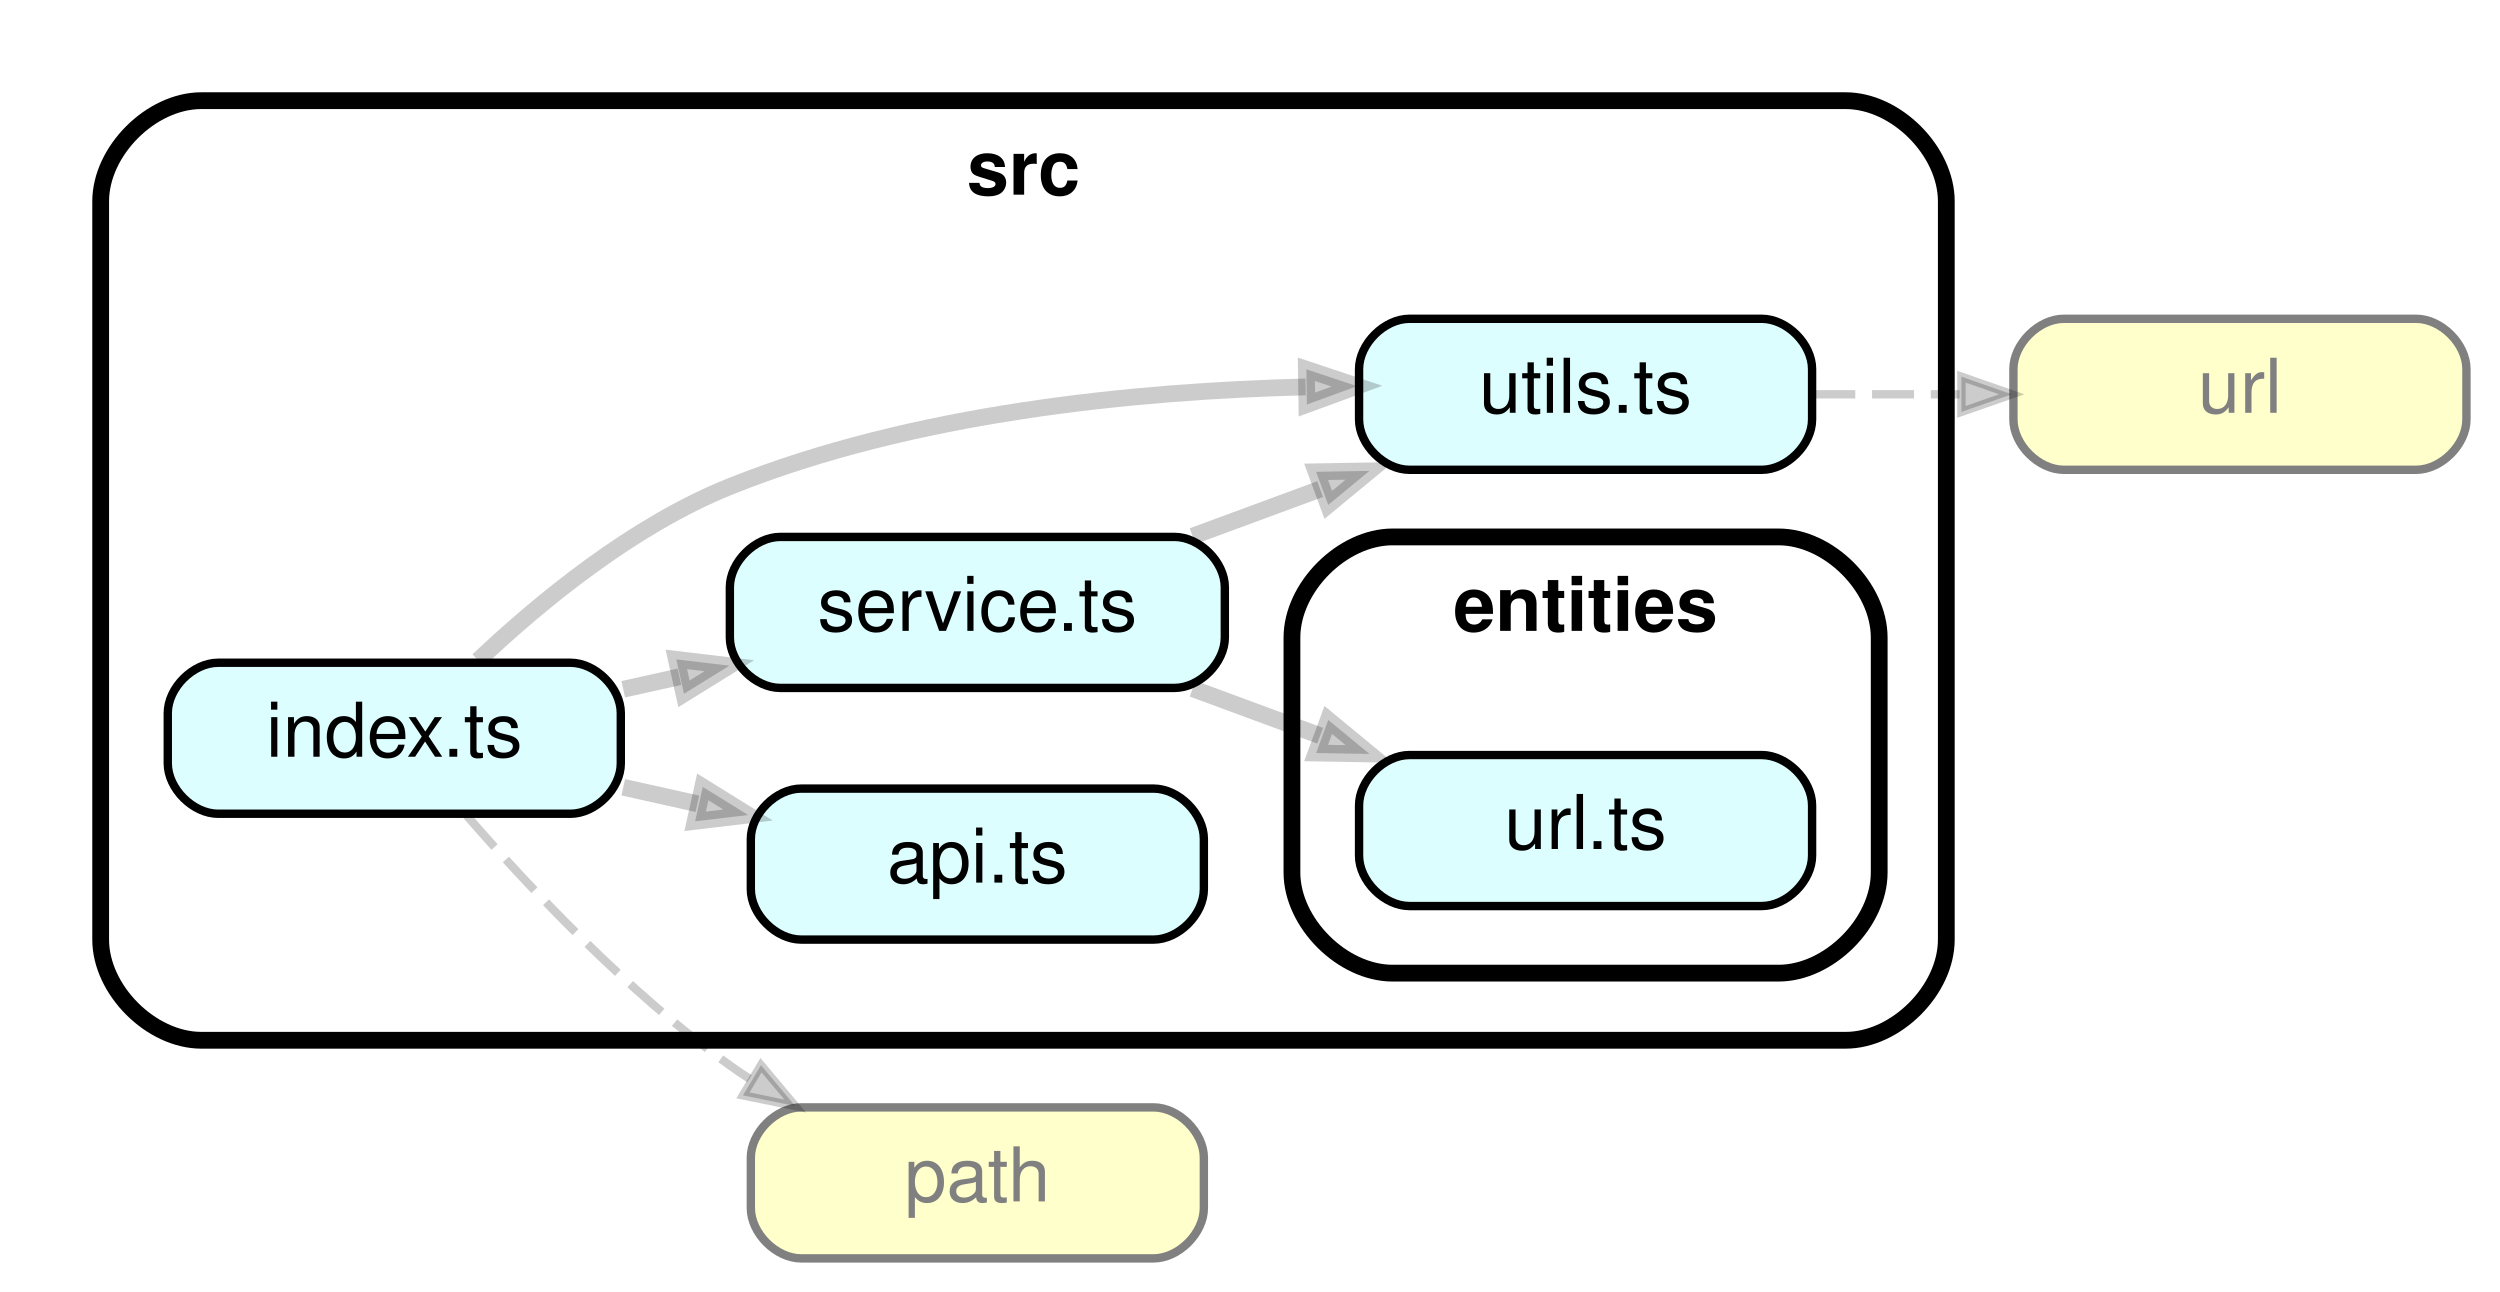
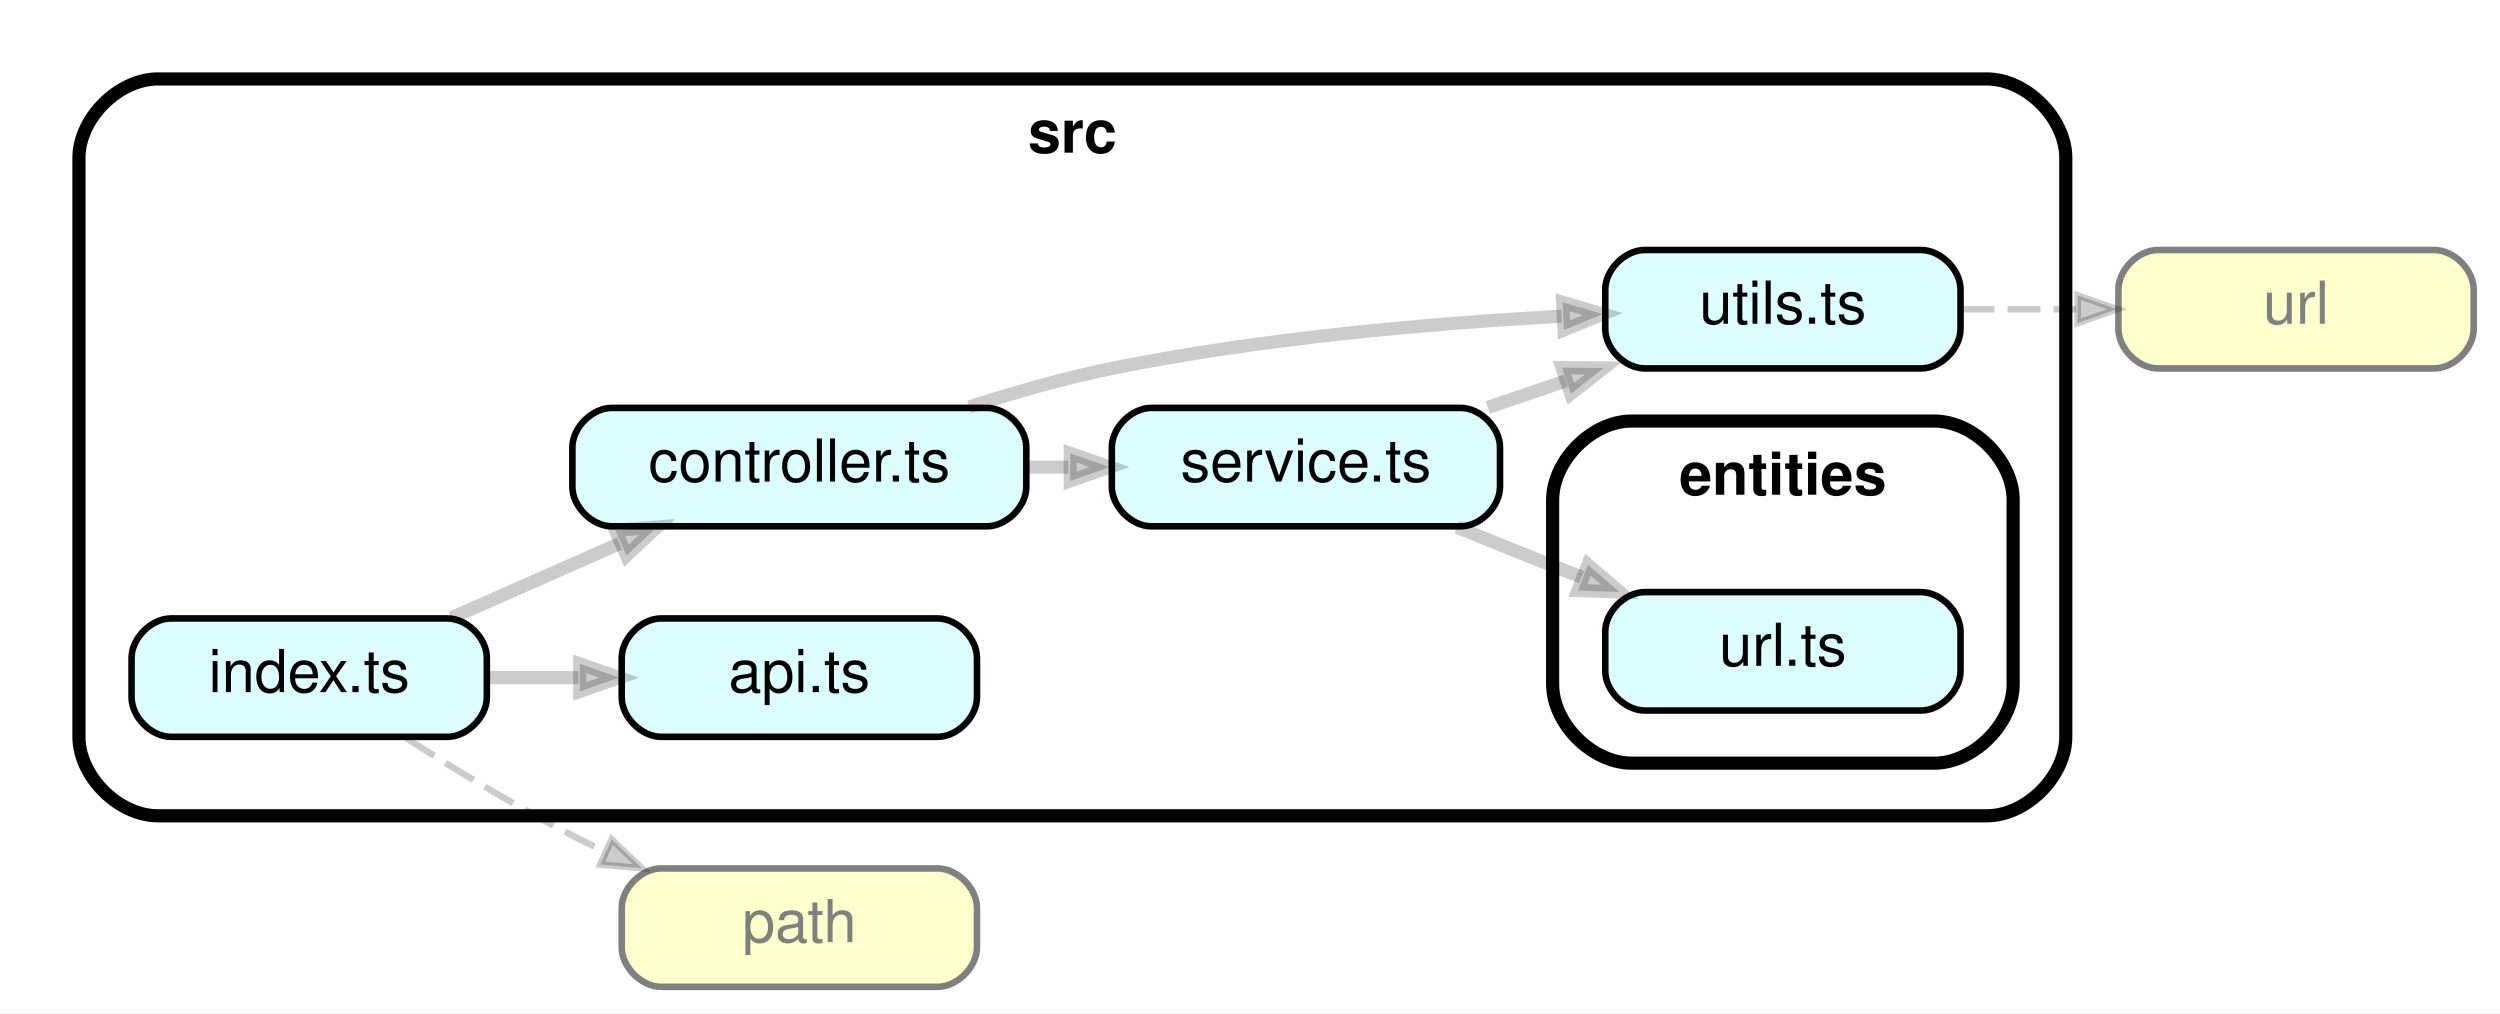
- <svg xmlns="http://www.w3.org/2000/svg" xmlns:xlink="http://www.w3.org/1999/xlink" width="298pt" height="154pt" viewBox="0.00 0.00 298.00 154.00">
+ <svg xmlns="http://www.w3.org/2000/svg" xmlns:xlink="http://www.w3.org/1999/xlink" width="380pt" height="154pt" viewBox="0.00 0.00 380.00 154.00">
  <g id="graph0" class="graph" transform="scale(1 1) rotate(0) translate(4 150)">
-     <polygon fill="white" stroke="transparent" points="-4,4 -4,-150 294,-150 294,4 -4,4" />
+     <polygon fill="white" stroke="transparent" points="-4,4 -4,-150 376,-150 376,4 -4,4" />
    <g id="clust1" class="cluster">
-       <path fill="#ffffff" stroke="black" stroke-width="2" d="M20,-26C20,-26 216,-26 216,-26 222,-26 228,-32 228,-38 228,-38 228,-126 228,-126 228,-132 222,-138 216,-138 216,-138 20,-138 20,-138 14,-138 8,-132 8,-126 8,-126 8,-38 8,-38 8,-32 14,-26 20,-26" />
-       <text text-anchor="middle" x="118" y="-126.8" font-family="Helvetica,sans-Serif" font-weight="bold" font-size="9.00">src</text>
+       <path fill="#ffffff" stroke="black" stroke-width="2" d="M20,-26C20,-26 298,-26 298,-26 304,-26 310,-32 310,-38 310,-38 310,-126 310,-126 310,-132 304,-138 298,-138 298,-138 20,-138 20,-138 14,-138 8,-132 8,-126 8,-126 8,-38 8,-38 8,-32 14,-26 20,-26" />
+       <text text-anchor="middle" x="159" y="-126.8" font-family="Helvetica,sans-Serif" font-weight="bold" font-size="9.00">src</text>
    </g>
    <g id="clust2" class="cluster">
-       <path fill="#ffffff" stroke="black" stroke-width="2" d="M162,-34C162,-34 208,-34 208,-34 214,-34 220,-40 220,-46 220,-46 220,-74 220,-74 220,-80 214,-86 208,-86 208,-86 162,-86 162,-86 156,-86 150,-80 150,-74 150,-74 150,-46 150,-46 150,-40 156,-34 162,-34" />
-       <text text-anchor="middle" x="185" y="-74.8" font-family="Helvetica,sans-Serif" font-weight="bold" font-size="9.00">entities</text>
+       <path fill="#ffffff" stroke="black" stroke-width="2" d="M244,-34C244,-34 290,-34 290,-34 296,-34 302,-40 302,-46 302,-46 302,-74 302,-74 302,-80 296,-86 290,-86 290,-86 244,-86 244,-86 238,-86 232,-80 232,-74 232,-74 232,-46 232,-46 232,-40 238,-34 244,-34" />
+       <text text-anchor="middle" x="267" y="-74.8" font-family="Helvetica,sans-Serif" font-weight="bold" font-size="9.00">entities</text>
    </g>
    <g id="node1" class="node">
-       <path fill="#ffffcc" stroke="grey" d="M133.5,-18C133.5,-18 91.5,-18 91.5,-18 88.5,-18 85.5,-15 85.5,-12 85.5,-12 85.5,-6 85.5,-6 85.5,-3 88.5,0 91.5,0 91.5,0 133.5,0 133.5,0 136.5,0 139.5,-3 139.5,-6 139.5,-6 139.5,-12 139.5,-12 139.5,-15 136.5,-18 133.5,-18" />
-       <text text-anchor="middle" x="112.5" y="-6.8" font-family="Helvetica,sans-Serif" font-size="9.00" fill="grey">path</text>
+       <path fill="#ffffcc" stroke="grey" d="M138.5,-18C138.5,-18 96.5,-18 96.5,-18 93.5,-18 90.5,-15 90.5,-12 90.5,-12 90.5,-6 90.5,-6 90.5,-3 93.5,0 96.5,0 96.5,0 138.5,0 138.5,0 141.5,0 144.5,-3 144.5,-6 144.5,-6 144.5,-12 144.5,-12 144.5,-15 141.5,-18 138.5,-18" />
+       <text text-anchor="middle" x="117.5" y="-6.8" font-family="Helvetica,sans-Serif" font-size="9.00" fill="grey">path</text>
    </g>
    <g id="node2" class="node">
      <g id="a_node2">
        <a xlink:href="https://github.com/dragonman225-alt/shorturl/tree/master/backend/src/api.ts" xlink:title="api.ts">
-           <path fill="#ddfeff" stroke="black" d="M133.5,-56C133.5,-56 91.5,-56 91.5,-56 88.5,-56 85.5,-53 85.5,-50 85.5,-50 85.5,-44 85.5,-44 85.5,-41 88.5,-38 91.5,-38 91.5,-38 133.5,-38 133.5,-38 136.5,-38 139.5,-41 139.5,-44 139.5,-44 139.5,-50 139.5,-50 139.5,-53 136.5,-56 133.5,-56" />
-           <text text-anchor="middle" x="112.5" y="-44.8" font-family="Helvetica,sans-Serif" font-size="9.00">api.ts</text>
+           <path fill="#ddfeff" stroke="black" d="M138.5,-56C138.5,-56 96.5,-56 96.5,-56 93.5,-56 90.5,-53 90.5,-50 90.5,-50 90.5,-44 90.5,-44 90.5,-41 93.5,-38 96.5,-38 96.5,-38 138.5,-38 138.5,-38 141.5,-38 144.5,-41 144.5,-44 144.5,-44 144.5,-50 144.5,-50 144.5,-53 141.5,-56 138.5,-56" />
+           <text text-anchor="middle" x="117.5" y="-44.8" font-family="Helvetica,sans-Serif" font-size="9.00">api.ts</text>
        </a>
      </g>
    </g>
    <g id="node3" class="node">
      <g id="a_node3">
-         <a xlink:href="https://github.com/dragonman225-alt/shorturl/tree/master/backend/src/entities/url.ts" xlink:title="url.ts">
-           <path fill="#ddfeff" stroke="black" d="M206,-60C206,-60 164,-60 164,-60 161,-60 158,-57 158,-54 158,-54 158,-48 158,-48 158,-45 161,-42 164,-42 164,-42 206,-42 206,-42 209,-42 212,-45 212,-48 212,-48 212,-54 212,-54 212,-57 209,-60 206,-60" />
-           <text text-anchor="middle" x="185" y="-48.8" font-family="Helvetica,sans-Serif" font-size="9.00">url.ts</text>
+         <a xlink:href="https://github.com/dragonman225-alt/shorturl/tree/master/backend/src/controller.ts" xlink:title="controller.ts">
+           <path fill="#ddfeff" stroke="black" d="M146,-88C146,-88 89,-88 89,-88 86,-88 83,-85 83,-82 83,-82 83,-76 83,-76 83,-73 86,-70 89,-70 89,-70 146,-70 146,-70 149,-70 152,-73 152,-76 152,-76 152,-82 152,-82 152,-85 149,-88 146,-88" />
+           <text text-anchor="middle" x="117.5" y="-76.8" font-family="Helvetica,sans-Serif" font-size="9.00">controller.ts</text>
        </a>
      </g>
    </g>
    <g id="node4" class="node">
      <g id="a_node4">
-         <a xlink:href="https://github.com/dragonman225-alt/shorturl/tree/master/backend/src/index.ts" xlink:title="index.ts">
-           <path fill="#ddfeff" stroke="black" d="M64,-71C64,-71 22,-71 22,-71 19,-71 16,-68 16,-65 16,-65 16,-59 16,-59 16,-56 19,-53 22,-53 22,-53 64,-53 64,-53 67,-53 70,-56 70,-59 70,-59 70,-65 70,-65 70,-68 67,-71 64,-71" />
-           <text text-anchor="middle" x="43" y="-59.8" font-family="Helvetica,sans-Serif" font-size="9.00">index.ts</text>
+         <a xlink:href="https://github.com/dragonman225-alt/shorturl/tree/master/backend/src/service.ts" xlink:title="service.ts">
+           <path fill="#ddfeff" stroke="black" d="M218,-88C218,-88 171,-88 171,-88 168,-88 165,-85 165,-82 165,-82 165,-76 165,-76 165,-73 168,-70 171,-70 171,-70 218,-70 218,-70 221,-70 224,-73 224,-76 224,-76 224,-82 224,-82 224,-85 221,-88 218,-88" />
+           <text text-anchor="middle" x="194.5" y="-76.8" font-family="Helvetica,sans-Serif" font-size="9.00">service.ts</text>
        </a>
      </g>
    </g>
-     <g id="edge4" class="edge">
-       <path fill="none" stroke="#000000" stroke-dasharray="5,2" stroke-opacity="0.2" d="M51.64,-52.78C59.03,-44.27 70.85,-31.69 83,-23 83.76,-22.46 84.54,-21.93 85.34,-21.41" />
-       <polygon fill="#000000" fill-opacity="0.2" stroke="#000000" stroke-opacity="0.2" points="86.71,-23.03 90.79,-18.16 84.56,-19.43 86.71,-23.03" />
-     </g>
    <g id="edge1" class="edge">
-       <path fill="none" stroke="#000000" stroke-width="2" stroke-opacity="0.2" d="M70.29,-56.16C73.19,-55.51 76.17,-54.85 79.13,-54.19" />
-       <polygon fill="#000000" fill-opacity="0.2" stroke="#000000" stroke-width="2" stroke-opacity="0.2" points="79.77,-56.2 85.17,-52.85 78.86,-52.1 79.77,-56.2" />
+       <path fill="none" stroke="#000000" stroke-width="2" stroke-opacity="0.2" d="M152.05,-79C154.16,-79 156.28,-79 158.39,-79" />
+       <polygon fill="#000000" fill-opacity="0.2" stroke="#000000" stroke-width="2" stroke-opacity="0.2" points="158.67,-81.1 164.67,-79 158.67,-76.9 158.67,-81.1" />
    </g>
    <g id="node5" class="node">
      <g id="a_node5">
-         <a xlink:href="https://github.com/dragonman225-alt/shorturl/tree/master/backend/src/service.ts" xlink:title="service.ts">
-           <path fill="#ddfeff" stroke="black" d="M136,-86C136,-86 89,-86 89,-86 86,-86 83,-83 83,-80 83,-80 83,-74 83,-74 83,-71 86,-68 89,-68 89,-68 136,-68 136,-68 139,-68 142,-71 142,-74 142,-74 142,-80 142,-80 142,-83 139,-86 136,-86" />
-           <text text-anchor="middle" x="112.5" y="-74.8" font-family="Helvetica,sans-Serif" font-size="9.00">service.ts</text>
+         <a xlink:href="https://github.com/dragonman225-alt/shorturl/tree/master/backend/src/utils.ts" xlink:title="utils.ts">
+           <path fill="#ddfeff" stroke="black" d="M288,-112C288,-112 246,-112 246,-112 243,-112 240,-109 240,-106 240,-106 240,-100 240,-100 240,-97 243,-94 246,-94 246,-94 288,-94 288,-94 291,-94 294,-97 294,-100 294,-100 294,-106 294,-106 294,-109 291,-112 288,-112" />
+           <text text-anchor="middle" x="267" y="-100.8" font-family="Helvetica,sans-Serif" font-size="9.00">utils.ts</text>
        </a>
      </g>
    </g>
    <g id="edge2" class="edge">
-       <path fill="none" stroke="#000000" stroke-width="2" stroke-opacity="0.2" d="M70.29,-67.84C72.49,-68.33 74.74,-68.83 76.99,-69.33" />
-       <polygon fill="#000000" fill-opacity="0.2" stroke="#000000" stroke-width="2" stroke-opacity="0.2" points="76.62,-71.4 82.94,-70.65 77.53,-67.3 76.62,-71.4" />
+       <path fill="none" stroke="#000000" stroke-width="2" stroke-opacity="0.2" d="M143.33,-88.14C150.26,-90.38 157.85,-92.55 165,-94 187.57,-98.59 213.45,-100.84 233.37,-101.94" />
+       <polygon fill="#000000" fill-opacity="0.2" stroke="#000000" stroke-width="2" stroke-opacity="0.2" points="233.51,-104.05 239.61,-102.26 233.73,-99.85 233.51,-104.05" />
+     </g>
+     <g id="edge7" class="edge">
+       <path fill="none" stroke="#000000" stroke-width="2" stroke-opacity="0.2" d="M222.15,-88.07C226.03,-89.39 230.06,-90.76 234.02,-92.11" />
+       <polygon fill="#000000" fill-opacity="0.2" stroke="#000000" stroke-width="2" stroke-opacity="0.2" points="233.42,-94.13 239.78,-94.07 234.77,-90.15 233.42,-94.13" />
    </g>
    <g id="node6" class="node">
      <g id="a_node6">
-         <a xlink:href="https://github.com/dragonman225-alt/shorturl/tree/master/backend/src/utils.ts" xlink:title="utils.ts">
-           <path fill="#ddfeff" stroke="black" d="M206,-112C206,-112 164,-112 164,-112 161,-112 158,-109 158,-106 158,-106 158,-100 158,-100 158,-97 161,-94 164,-94 164,-94 206,-94 206,-94 209,-94 212,-97 212,-100 212,-100 212,-106 212,-106 212,-109 209,-112 206,-112" />
-           <text text-anchor="middle" x="185" y="-100.8" font-family="Helvetica,sans-Serif" font-size="9.00">utils.ts</text>
+         <a xlink:href="https://github.com/dragonman225-alt/shorturl/tree/master/backend/src/entities/url.ts" xlink:title="url.ts">
+           <path fill="#ddfeff" stroke="black" d="M288,-60C288,-60 246,-60 246,-60 243,-60 240,-57 240,-54 240,-54 240,-48 240,-48 240,-45 243,-42 246,-42 246,-42 288,-42 288,-42 291,-42 294,-45 294,-48 294,-48 294,-54 294,-54 294,-57 291,-60 288,-60" />
+           <text text-anchor="middle" x="267" y="-48.8" font-family="Helvetica,sans-Serif" font-size="9.00">url.ts</text>
        </a>
      </g>
    </g>
-     <g id="edge3" class="edge">
-       <path fill="none" stroke="#000000" stroke-width="2" stroke-opacity="0.2" d="M53,-71.28C60.37,-78.25 71.43,-87.35 83,-92 104.8,-100.76 131.27,-103.38 151.63,-103.88" />
-       <polygon fill="#000000" fill-opacity="0.2" stroke="#000000" stroke-width="2" stroke-opacity="0.2" points="151.72,-105.98 157.75,-103.97 151.78,-101.78 151.72,-105.98" />
+     <g id="edge6" class="edge">
+       <path fill="none" stroke="#000000" stroke-width="2" stroke-opacity="0.2" d="M217.47,-69.87C222.25,-67.91 227.29,-65.87 232,-64 233.44,-63.43 234.91,-62.85 236.41,-62.27" />
+       <polygon fill="#000000" fill-opacity="0.2" stroke="#000000" stroke-width="2" stroke-opacity="0.2" points="237.36,-64.15 242.19,-60.02 235.84,-60.23 237.36,-64.15" />
+     </g>
+     <g id="node8" class="node">
+       <path fill="#ffffcc" stroke="grey" d="M366,-112C366,-112 324,-112 324,-112 321,-112 318,-109 318,-106 318,-106 318,-100 318,-100 318,-97 321,-94 324,-94 324,-94 366,-94 366,-94 369,-94 372,-97 372,-100 372,-100 372,-106 372,-106 372,-109 369,-112 366,-112" />
+       <text text-anchor="middle" x="345" y="-100.8" font-family="Helvetica,sans-Serif" font-size="9.00" fill="grey">url</text>
+     </g>
+     <g id="edge8" class="edge">
+       <path fill="none" stroke="#000000" stroke-dasharray="5,2" stroke-opacity="0.2" d="M294.15,-103C299.77,-103 305.76,-103 311.58,-103" />
+       <polygon fill="#000000" fill-opacity="0.2" stroke="#000000" stroke-opacity="0.2" points="311.8,-105.1 317.8,-103 311.8,-100.9 311.8,-105.1" />
+     </g>
+     <g id="node7" class="node">
+       <g id="a_node7">
+         <a xlink:href="https://github.com/dragonman225-alt/shorturl/tree/master/backend/src/index.ts" xlink:title="index.ts">
+           <path fill="#ddfeff" stroke="black" d="M64,-56C64,-56 22,-56 22,-56 19,-56 16,-53 16,-50 16,-50 16,-44 16,-44 16,-41 19,-38 22,-38 22,-38 64,-38 64,-38 67,-38 70,-41 70,-44 70,-44 70,-50 70,-50 70,-53 67,-56 64,-56" />
+           <text text-anchor="middle" x="43" y="-44.8" font-family="Helvetica,sans-Serif" font-size="9.00">index.ts</text>
+         </a>
+       </g>
    </g>
    <g id="edge5" class="edge">
-       <path fill="none" stroke="#000000" stroke-width="2" stroke-opacity="0.2" d="M138.16,-67.91C143.07,-66.1 148.28,-64.17 153.36,-62.3" />
-       <polygon fill="#000000" fill-opacity="0.2" stroke="#000000" stroke-width="2" stroke-opacity="0.2" points="154.33,-64.18 159.24,-60.13 152.88,-60.24 154.33,-64.18" />
+       <path fill="none" stroke="#000000" stroke-dasharray="5,2" stroke-opacity="0.2" d="M57.78,-37.79C65.11,-33.08 74.37,-27.43 83,-23 84.58,-22.19 86.21,-21.39 87.87,-20.61" />
+       <polygon fill="#000000" fill-opacity="0.2" stroke="#000000" stroke-opacity="0.2" points="88.98,-22.41 93.58,-18.02 87.24,-18.59 88.98,-22.41" />
    </g>
-     <g id="edge6" class="edge">
-       <path fill="none" stroke="#000000" stroke-width="2" stroke-opacity="0.2" d="M138.16,-86.09C143.07,-87.9 148.28,-89.83 153.36,-91.7" />
-       <polygon fill="#000000" fill-opacity="0.2" stroke="#000000" stroke-width="2" stroke-opacity="0.2" points="152.88,-93.76 159.24,-93.87 154.33,-89.82 152.88,-93.76" />
+     <g id="edge3" class="edge">
+       <path fill="none" stroke="#000000" stroke-width="2" stroke-opacity="0.2" d="M70.17,-47C74.64,-47 79.32,-47 83.92,-47" />
+       <polygon fill="#000000" fill-opacity="0.2" stroke="#000000" stroke-width="2" stroke-opacity="0.2" points="84.12,-49.1 90.12,-47 84.12,-44.9 84.12,-49.1" />
    </g>
-     <g id="node7" class="node">
-       <path fill="#ffffcc" stroke="grey" d="M284,-112C284,-112 242,-112 242,-112 239,-112 236,-109 236,-106 236,-106 236,-100 236,-100 236,-97 239,-94 242,-94 242,-94 284,-94 284,-94 287,-94 290,-97 290,-100 290,-100 290,-106 290,-106 290,-109 287,-112 284,-112" />
-       <text text-anchor="middle" x="263" y="-100.8" font-family="Helvetica,sans-Serif" font-size="9.00" fill="grey">url</text>
-     </g>
-     <g id="edge7" class="edge">
-       <path fill="none" stroke="#000000" stroke-dasharray="5,2" stroke-opacity="0.2" d="M212.15,-103C217.77,-103 223.76,-103 229.58,-103" />
-       <polygon fill="#000000" fill-opacity="0.2" stroke="#000000" stroke-opacity="0.2" points="229.8,-105.1 235.8,-103 229.8,-100.9 229.8,-105.1" />
+     <g id="edge4" class="edge">
+       <path fill="none" stroke="#000000" stroke-width="2" stroke-opacity="0.2" d="M64.58,-56.08C72.54,-59.6 81.75,-63.66 90.18,-67.38" />
+       <polygon fill="#000000" fill-opacity="0.2" stroke="#000000" stroke-width="2" stroke-opacity="0.2" points="89.53,-69.39 95.87,-69.89 91.23,-65.55 89.53,-69.39" />
    </g>
  </g>
</svg>
